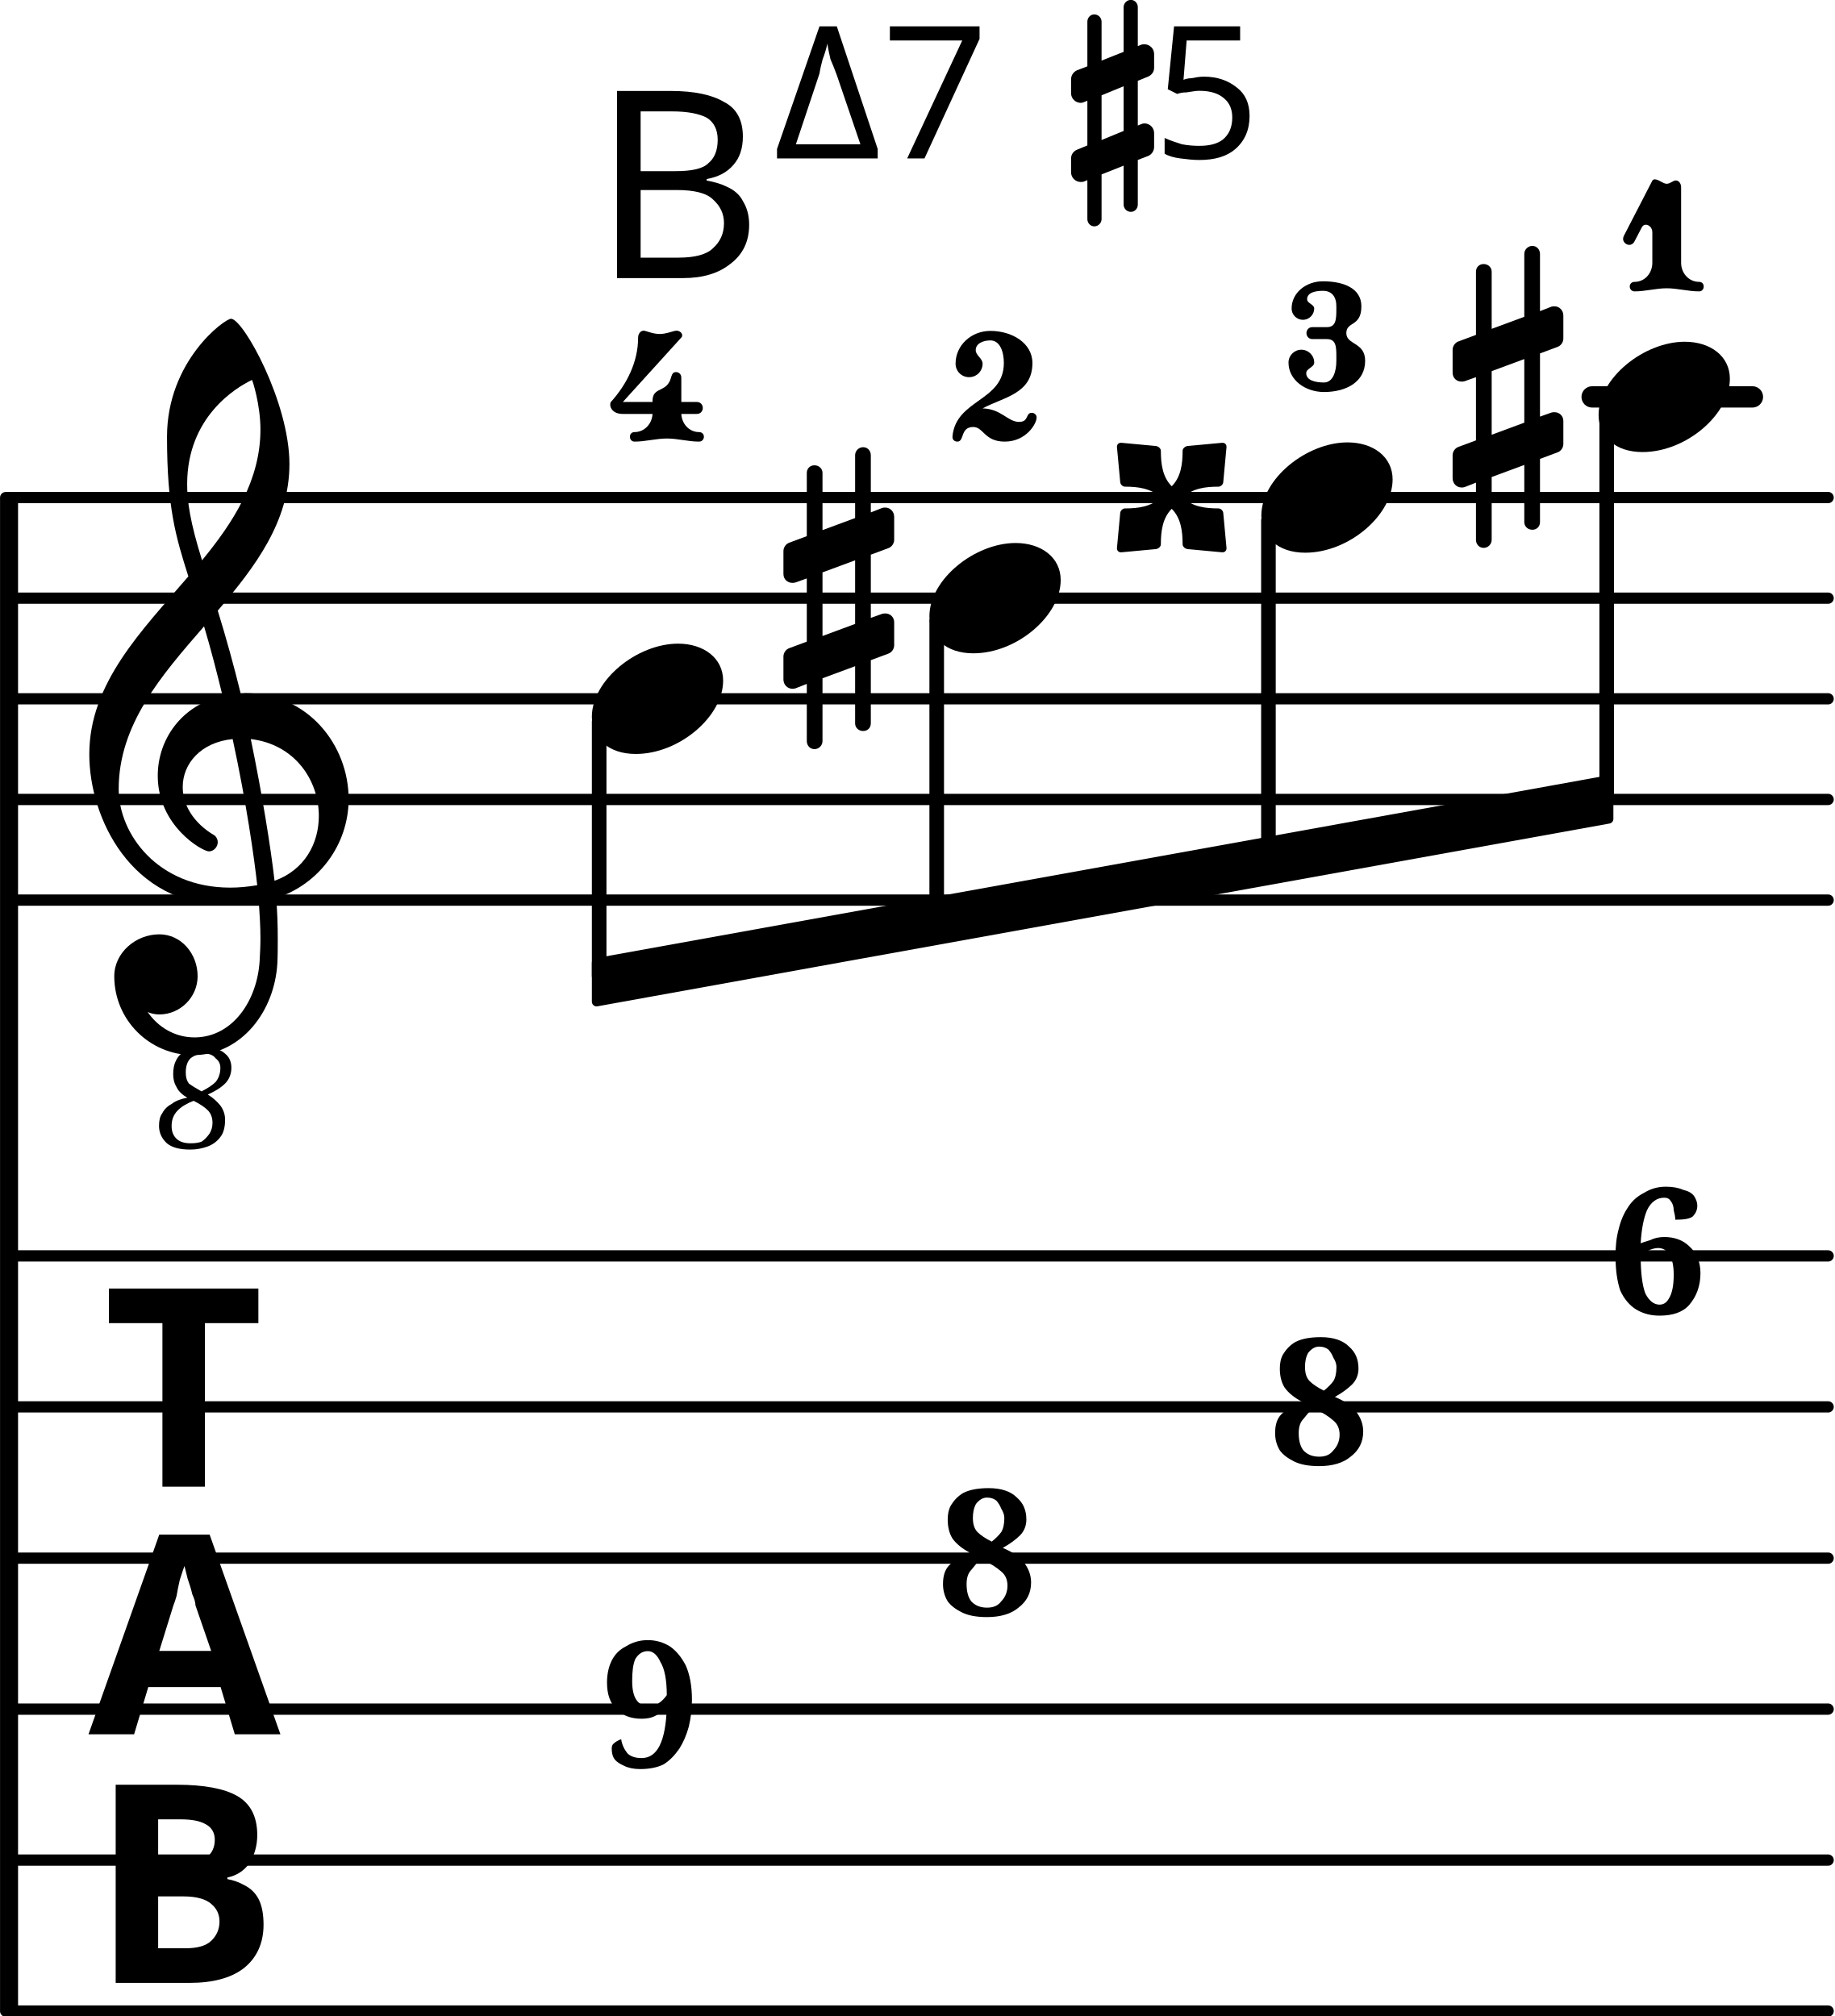
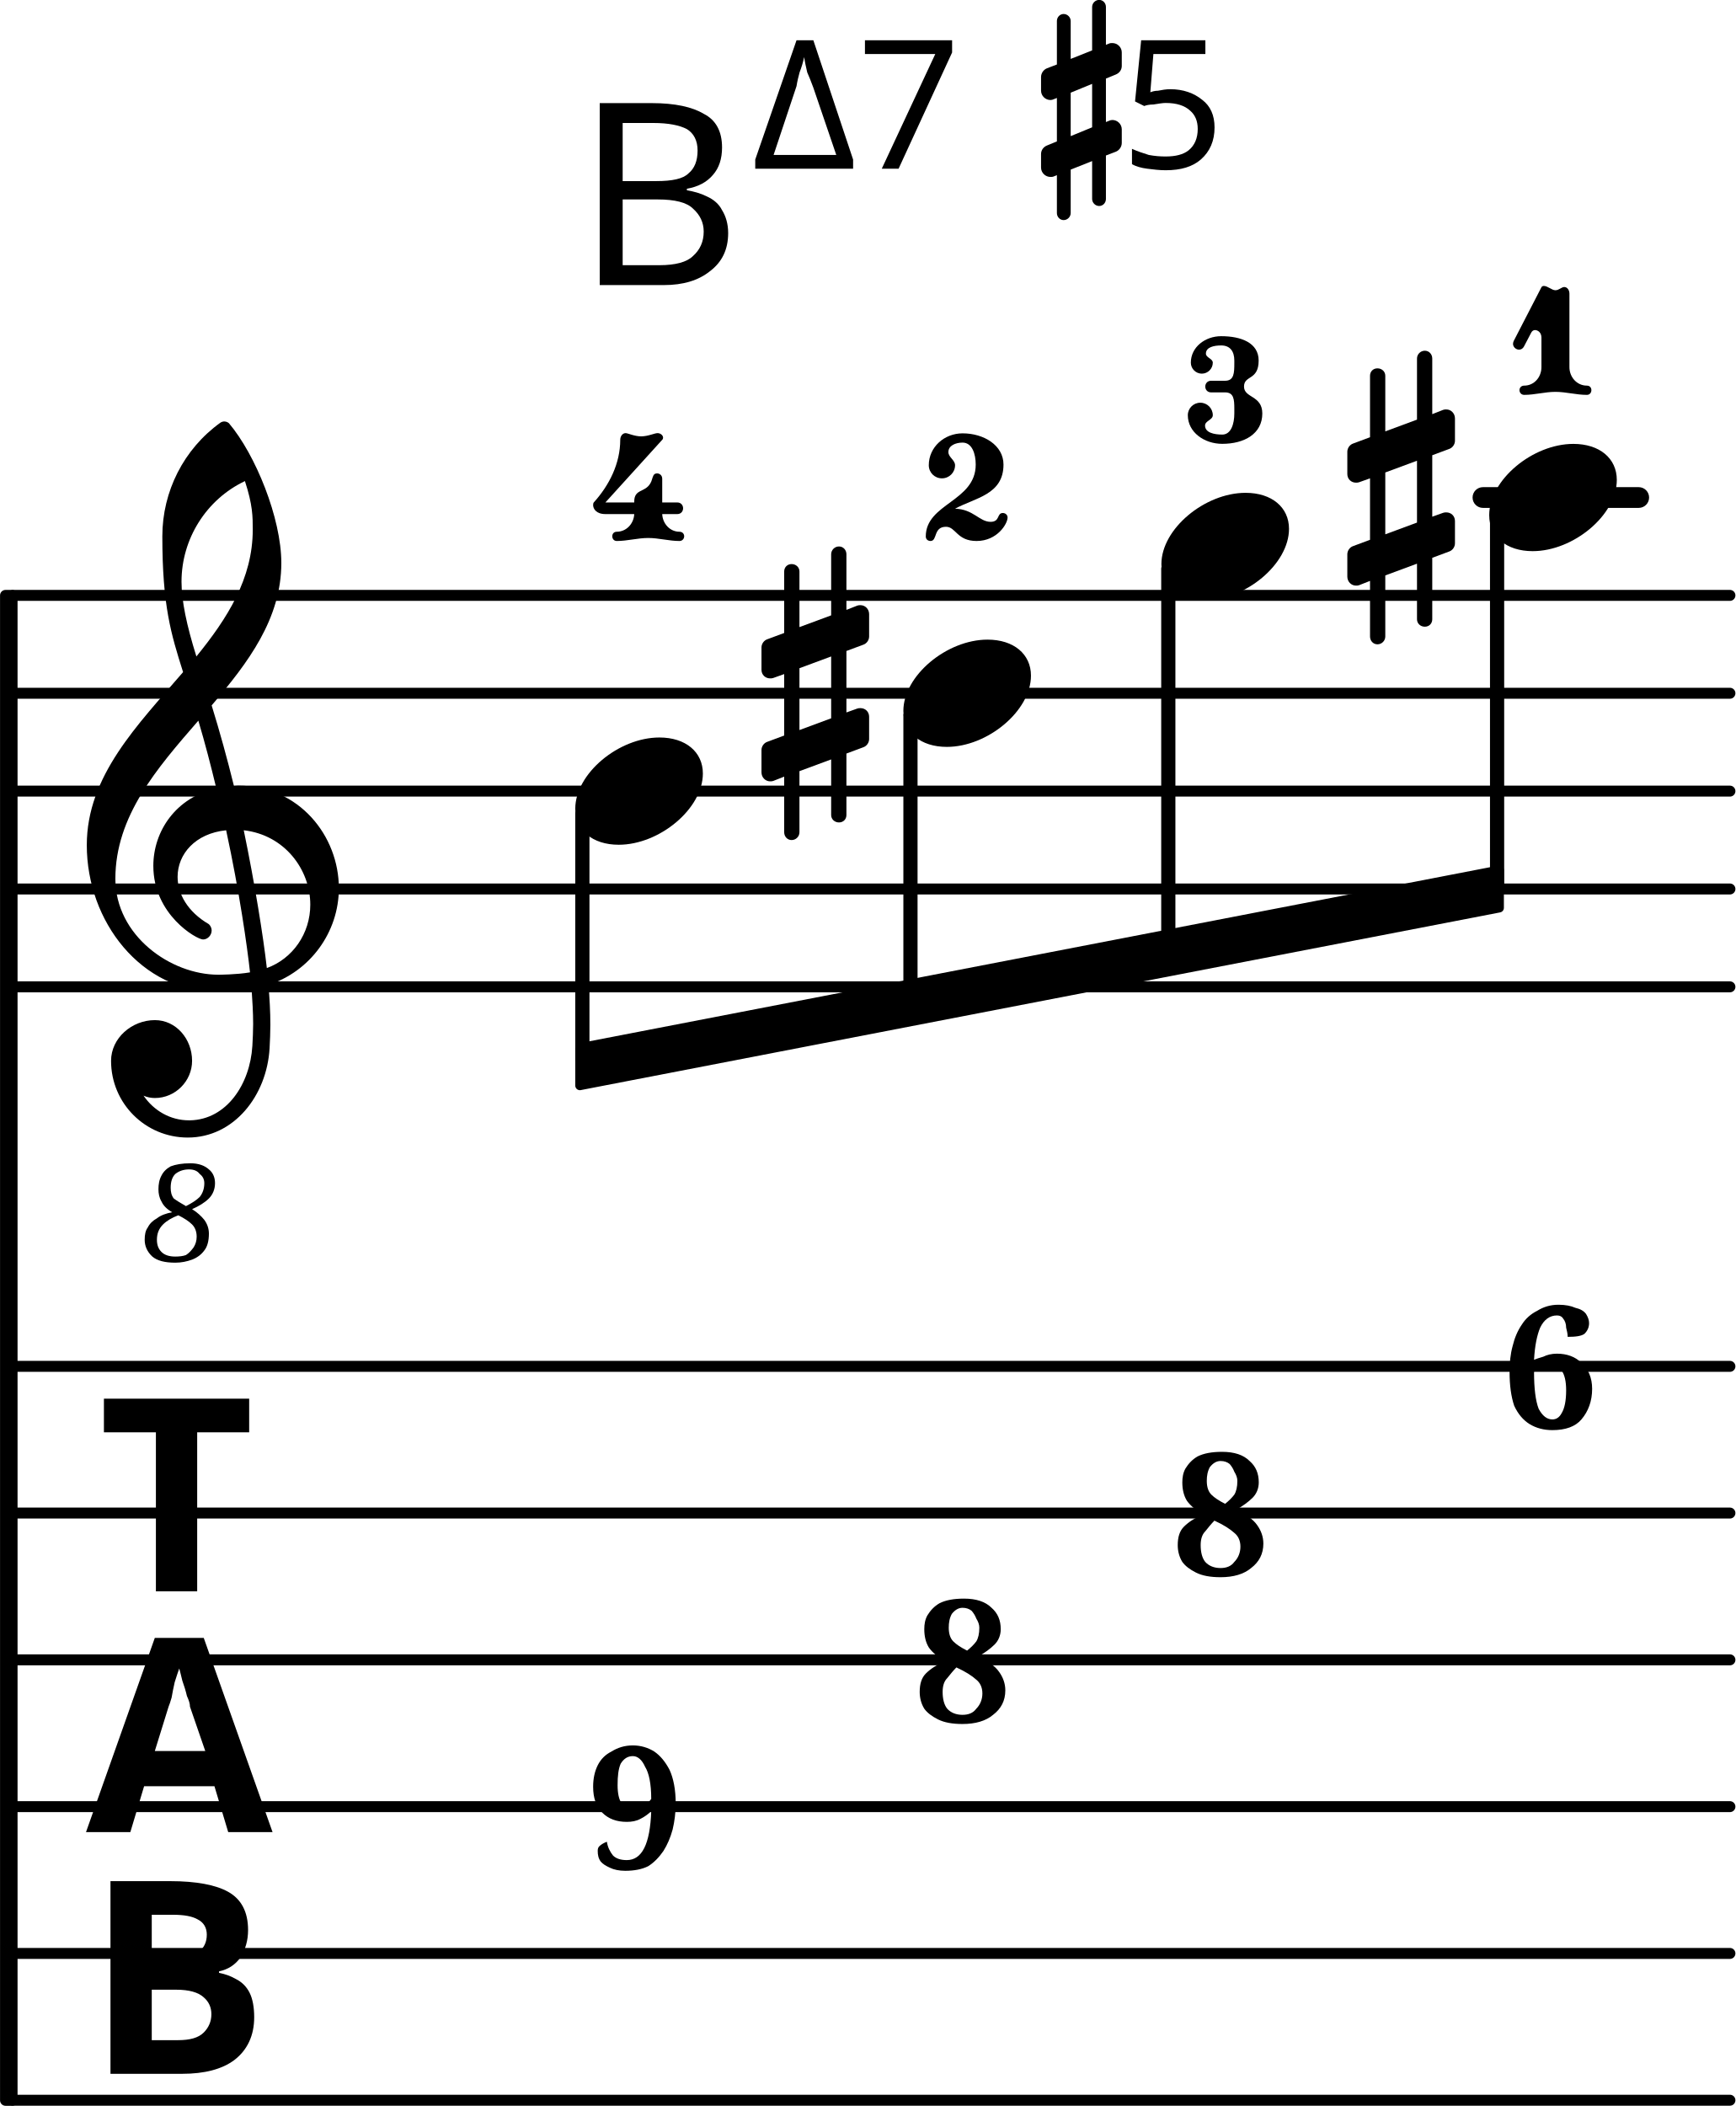
- <svg xmlns="http://www.w3.org/2000/svg" preserveAspectRatio="xMidYMid meet" viewBox="-0.079 -4.181 18.22 20.03">
-   <g transform="translate(0, -0.2376)">
-     <rect x="15.63" y="-0.106" width="1.804" height="0.212" ry="0.106" fill="currentColor" />
+ <svg xmlns="http://www.w3.org/2000/svg" preserveAspectRatio="xMidYMid meet" viewBox="-0.079 -5.171 17.74 21.52">
+   <g transform="translate(0, -0.0871)">
+     <rect x="14.97" y="-0.106" width="1.804" height="0.212" ry="0.106" fill="currentColor" />
  </g>
-   <g transform="translate(0, 4.762)">
-     <line stroke-linejoin="round" stroke-linecap="round" stroke-width="0.112" stroke="currentColor" x1="0.056" y1="0" x2="18.08" y2="0" />
+   <g transform="translate(0, 16.29)">
+     <line stroke-linejoin="round" stroke-linecap="round" stroke-width="0.112" stroke="currentColor" x1="0.056" y1="0" x2="17.6" y2="0" />
  </g>
-   <g transform="translate(0, 3.762)">
-     <line stroke-linejoin="round" stroke-linecap="round" stroke-width="0.112" stroke="currentColor" x1="0.056" y1="0" x2="18.08" y2="0" />
+   <g transform="translate(0, 14.79)">
+     <line stroke-linejoin="round" stroke-linecap="round" stroke-width="0.112" stroke="currentColor" x1="0.056" y1="0" x2="17.6" y2="0" />
  </g>
-   <g transform="translate(0, 2.762)">
-     <line stroke-linejoin="round" stroke-linecap="round" stroke-width="0.112" stroke="currentColor" x1="0.056" y1="0" x2="18.08" y2="0" />
+   <g transform="translate(0, 13.29)">
+     <line stroke-linejoin="round" stroke-linecap="round" stroke-width="0.112" stroke="currentColor" x1="0.056" y1="0" x2="17.6" y2="0" />
  </g>
-   <g transform="translate(0, 1.762)">
-     <line stroke-linejoin="round" stroke-linecap="round" stroke-width="0.112" stroke="currentColor" x1="0.056" y1="0" x2="18.08" y2="0" />
+   <g transform="translate(0, 11.79)">
+     <line stroke-linejoin="round" stroke-linecap="round" stroke-width="0.112" stroke="currentColor" x1="0.056" y1="0" x2="17.6" y2="0" />
  </g>
-   <g transform="translate(0, 0.7624)">
-     <line stroke-linejoin="round" stroke-linecap="round" stroke-width="0.112" stroke="currentColor" x1="0.056" y1="0" x2="18.08" y2="0" />
+   <g transform="translate(0, 10.29)">
+     <line stroke-linejoin="round" stroke-linecap="round" stroke-width="0.112" stroke="currentColor" x1="0.056" y1="0" x2="17.6" y2="0" />
  </g>
-   <g transform="translate(0, 15.8)">
-     <line stroke-linejoin="round" stroke-linecap="round" stroke-width="0.112" stroke="currentColor" x1="0.056" y1="0" x2="18.08" y2="0" />
+   <g transform="translate(0, 8.791)">
+     <line stroke-linejoin="round" stroke-linecap="round" stroke-width="0.112" stroke="currentColor" x1="0.056" y1="0" x2="17.6" y2="0" />
  </g>
-   <g transform="translate(0, 14.3)">
-     <line stroke-linejoin="round" stroke-linecap="round" stroke-width="0.112" stroke="currentColor" x1="0.056" y1="0" x2="18.08" y2="0" />
+   <g transform="translate(0, 4.913)">
+     <line stroke-linejoin="round" stroke-linecap="round" stroke-width="0.112" stroke="currentColor" x1="0.056" y1="0" x2="17.6" y2="0" />
  </g>
-   <g transform="translate(0, 12.8)">
-     <line stroke-linejoin="round" stroke-linecap="round" stroke-width="0.112" stroke="currentColor" x1="0.056" y1="0" x2="18.08" y2="0" />
+   <g transform="translate(0, 3.913)">
+     <line stroke-linejoin="round" stroke-linecap="round" stroke-width="0.112" stroke="currentColor" x1="0.056" y1="0" x2="17.6" y2="0" />
  </g>
-   <g transform="translate(0, 11.3)">
-     <line stroke-linejoin="round" stroke-linecap="round" stroke-width="0.112" stroke="currentColor" x1="0.056" y1="0" x2="18.08" y2="0" />
+   <g transform="translate(0, 2.913)">
+     <line stroke-linejoin="round" stroke-linecap="round" stroke-width="0.112" stroke="currentColor" x1="0.056" y1="0" x2="17.6" y2="0" />
  </g>
-   <g transform="translate(0, 9.797)">
-     <line stroke-linejoin="round" stroke-linecap="round" stroke-width="0.112" stroke="currentColor" x1="0.056" y1="0" x2="18.08" y2="0" />
+   <g transform="translate(0, 1.913)">
+     <line stroke-linejoin="round" stroke-linecap="round" stroke-width="0.112" stroke="currentColor" x1="0.056" y1="0" x2="17.6" y2="0" />
  </g>
-   <g transform="translate(0, 8.297)">
-     <line stroke-linejoin="round" stroke-linecap="round" stroke-width="0.112" stroke="currentColor" x1="0.056" y1="0" x2="18.08" y2="0" />
+   <g transform="translate(0, 0.9129)">
+     <line stroke-linejoin="round" stroke-linecap="round" stroke-width="0.112" stroke="currentColor" x1="0.056" y1="0" x2="17.6" y2="0" />
  </g>
-   <g transform="translate(5.8, 5.578)">
-     <polygon stroke-linejoin="round" stroke-linecap="round" stroke-width="0.094" fill="currentColor" stroke="currentColor" points="10.1 -2.009 10.1 -1.623 0.047 0.193 0.047 -0.193" />
+   <g transform="translate(15.22, 2.913)">
+     <rect x="-0.072" y="-2.821" width="0.145" height="3.834" ry="0.047" fill="currentColor" />
  </g>
-   <g transform="translate(5.8, -1.418)">
-     <text font-family="sans" font-size="2.616" text-anchor="start" fill="currentColor">
+   <g transform="translate(15.27, 9.427)">
+     <text font-family="serif" font-weight="bold" font-size="1.746" text-anchor="start" fill="currentColor">
+       <tspan>6</tspan>
+     </text>
+   </g>
+   <g transform="translate(15.39, -1.136)">
+     <path transform="scale(0.0022, -0.0022)" d="M194 486c16 0 29 15 41 15c13 0 24 -13 24 -31v-341c0 -47 35 -86 81 -86c14 0 21 -10 21 -21s-7 -22 -21 -22c-49 0 -97 14 -146 14s-96 -14 -145 -14c-14 0 -22 11 -22 22s8 21 22 21c46 0 80 39 80 86v137c0 23 -16 35 -30 35c-7 0 -13 -4 -17 -11l-34 -65 c-5 -10 -14 -15 -23 -15c-14 0 -28 12 -28 27c0 4 1 8 3 13l129 250c2 4 7 6 11 6c18 0 37 -20 54 -20z" fill="currentColor" />
+   </g>
+   <g transform="translate(15.14, -0.0871)">
+     <path transform="scale(0.004, -0.004)" d="M215 137c67 0 111 -37 111 -92c0 -90 -111 -182 -215 -182c-67 0 -111 37 -111 92c0 90 111 182 215 182z" fill="currentColor" />
+   </g>
+   <g transform="translate(11.86, 2.913)">
+     <rect x="-0.072" y="-2.321" width="0.145" height="3.976" ry="0.047" fill="currentColor" />
+   </g>
+   <g transform="translate(11.91, 10.93)">
+     <text font-family="serif" font-weight="bold" font-size="1.746" text-anchor="start" fill="currentColor">
+       <tspan>8</tspan>
+     </text>
+   </g>
+   <g transform="translate(12.06, -0.6357)">
+     <path transform="scale(0.0022, -0.0022)" d="M261 266c0 -54 85 -40 85 -125c0 -94 -83 -141 -186 -141c-84 0 -160 54 -160 133c0 32 26 58 58 58s58 -26 58 -58c0 -22 -36 -26 -36 -48c0 -33 42 -42 80 -42c41 0 56 50 56 98v21c0 44 -2 77 -43 77h-65c-18 0 -27 14 -27 27s9 27 27 27h65c42 0 43 36 43 83v11 c0 43 -20 70 -61 70c-34 0 -71 -8 -71 -38c0 -19 32 -23 32 -42c0 -28 -23 -51 -51 -51s-51 23 -51 51c0 72 66 123 141 123c93 0 174 -31 174 -113c0 -94 -68 -67 -68 -121z" fill="currentColor" />
+   </g>
+   <g transform="translate(11.79, 0.4129)">
+     <path transform="scale(0.004, -0.004)" d="M215 137c67 0 111 -37 111 -92c0 -90 -111 -182 -215 -182c-67 0 -111 37 -111 92c0 90 111 182 215 182z" fill="currentColor" />
+   </g>
+   <g transform="translate(5.8, 5.729)">
+     <polygon stroke-linejoin="round" stroke-linecap="round" stroke-width="0.094" fill="currentColor" stroke="currentColor" points="9.443 -2.009 9.443 -1.623 0.047 0.193 0.047 -0.193" />
+   </g>
+   <g transform="translate(13.69, -0.0871)">
+     <path transform="scale(0.004, -0.004)" d="M0 117c0 9 6 18 15 21l43 16v157c0 11 8 19 19 19s20 -8 20 -19v-142l81 30v156c0 11 9 20 20 20s19 -9 19 -20v-142l28 11c3 1 5 1 8 1c12 0 22 -10 22 -23v-57c0 -9 -6 -18 -15 -21l-43 -16v-157l28 10c3 1 5 1 8 1c12 0 22 -9 22 -22v-57c0 -9 -6 -18 -15 -21l-43 -16 v-157c0 -11 -8 -19 -19 -19s-20 8 -20 19v142l-81 -30v-156c0 -11 -9 -20 -20 -20s-19 9 -19 20v142l-28 -11c-3 -1 -5 -1 -8 -1c-12 0 -22 10 -22 23v57c0 9 6 18 15 21l43 16v157l-28 -10c-3 -1 -5 -1 -8 -1c-12 0 -22 9 -22 22v57zM178 94l-81 -30v-158l81 30v158z" fill="currentColor" />
+   </g>
+   <g transform="translate(5.872, 2.913)">
+     <rect x="-0.072" y="0.179" width="0.145" height="2.623" ry="0.047" fill="currentColor" />
+   </g>
+   <g transform="translate(0.9205, 11.09)">
+     <text font-family="sans-serif" font-weight="bold" font-size="2.772" text-anchor="start" fill="currentColor">
+       <tspan>T</tspan>
+     </text>
+   </g>
+   <g transform="translate(0.8, 13.55)">
+     <text font-family="sans-serif" font-weight="bold" font-size="2.772" text-anchor="start" fill="currentColor">
+       <tspan>A</tspan>
+     </text>
+   </g>
+   <g transform="translate(0.8, 16.02)">
+     <text font-family="sans-serif" font-weight="bold" font-size="2.772" text-anchor="start" fill="currentColor">
      <tspan>B</tspan>
    </text>
  </g>
-   <g transform="translate(7.608, -2.607)">
-     <text font-family="sans" font-size="1.85" text-anchor="start" fill="currentColor">
-       <tspan>Δ7</tspan>
+   <g transform="translate(5.92, 13.93)">
+     <text font-family="serif" font-weight="bold" font-size="1.746" text-anchor="start" fill="currentColor">
+       <tspan>9</tspan>
    </text>
  </g>
-   <g transform="translate(10.56, -3.057)">
-     <path transform="scale(0.003, -0.003)" d="M0 112c0 13 8 25 20 30l34 13v148c0 13 10 24 23 24s24 -11 24 -24v-129l73 29v148c0 13 11 24 24 24s23 -11 23 -24v-129l10 4c4 2 8 2 12 2c17 0 32 -14 32 -32v-46c0 -13 -8 -24 -20 -29l-34 -14v-148l10 4c4 2 8 3 12 3c17 0 32 -14 32 -32v-46c0 -13 -8 -25 -20 -30 l-34 -13v-148c0 -13 -10 -24 -23 -24s-24 11 -24 24v129l-73 -29v-148c0 -13 -11 -24 -24 -24s-23 11 -23 24v129l-10 -4c-4 -2 -8 -2 -12 -2c-17 0 -32 14 -32 32v46c0 13 8 24 20 29l34 14v148l-10 -4c-4 -2 -8 -3 -12 -3c-17 0 -32 14 -32 32v46zM174 89l-73 -30v-148 l73 30v148z" fill="currentColor" />
-   </g>
-   <g transform="translate(11.38, -2.607)">
-     <text font-family="sans" font-size="1.85" text-anchor="start" fill="currentColor">
-       <tspan>5</tspan>
-     </text>
-   </g>
-   <g transform="translate(5.8, 2.762)">
-     <path transform="scale(0.004, -0.004)" d="M0 -45c0 92 113 182 214 182c64 0 112 -36 112 -92c0 -88 -108 -182 -217 -182c-68 0 -109 39 -109 92z" fill="currentColor" />
-   </g>
-   <g transform="translate(5.989, 0.2066)">
-     <path transform="scale(0.0022, -0.0022)" d="M148 501c10 0 41 -15 72 -15c32 0 63 15 76 15c15 0 26 -11 26 -21c0 -4 -1 -7 -4 -10l-264 -291h134v4c0 60 50 41 75 85c7 11 8 24 14 36c3 7 10 10 17 10c11 0 24 -8 24 -25v-110h70c18 0 27 -14 27 -27s-9 -27 -27 -27h-70c2 -45 36 -82 80 -82c14 0 22 -10 22 -21 s-8 -22 -22 -22c-49 0 -96 14 -145 14s-97 -14 -146 -14c-14 0 -21 11 -21 22s7 21 21 21c44 0 79 37 81 82h-134c-43 0 -57 25 -57 42c0 5 1 10 3 12c73 81 123 182 123 291c0 17 11 31 25 31z" fill="currentColor" />
-   </g>
-   <g transform="translate(0.8, 3.762)">
-     <path transform="scale(0.004, -0.004)" d="M265 -635h-5c-108 0 -196 87 -196 196c0 58 53 104 112 104c54 0 95 -48 95 -104c0 -52 -43 -95 -95 -95c-10 0 -20 2 -29 6c26 -38 68 -63 116 -63h3zM403 150c28 -135 50 -272 59 -352c75 27 110 93 110 161c0 88 -59 178 -169 191zM75 26c0 -112 97 -245 277 -245 c21 0 43 2 67 6c-7 65 -27 206 -61 363c-79 -8 -124 -61 -124 -119c0 -43 25 -89 80 -121c5 -5 7 -11 7 -16c0 -12 -10 -23 -22 -23c-16 0 -127 63 -127 188c0 89 58 175 161 198c-14 58 -29 116 -46 173c-106 -122 -212 -244 -212 -404zM354 1194c30 0 145 -207 145 -361 c0 -143 -85 -255 -178 -364c21 -68 40 -137 57 -206c4 0 8 1 12 1c156 0 256 -130 256 -263c0 -113 -74 -212 -180 -246c3 -34 4 -68 4 -102c0 -20 0 -40 -1 -60c-7 -120 -89 -225 -204 -228l1 44c93 2 153 92 159 190c1 19 2 37 2 56c0 30 -2 60 -4 90 c-28 -5 -54 -8 -79 -8c-240 0 -342 219 -342 375c0 177 130 307 246 442c-31 98 -53 170 -53 347c0 188 143 293 159 293zM427 919c0 62 -20 123 -21 123c-40 -19 -161 -92 -161 -259c0 -42 7 -93 37 -189c78 95 145 199 145 325z" fill="currentColor" />
-   </g>
-   <g transform="translate(1.485, 7.225)">
+   <g transform="translate(1.384, 7.716)">
    <text font-family="serif" font-style="italic" font-size="1.386" text-anchor="start" fill="currentColor">
      <tspan>8</tspan>
    </text>
  </g>
-   <g transform="translate(5.888, 13.38)">
-     <text font-family="serif" font-weight="bold" font-size="1.746" text-anchor="start" fill="currentColor">
-       <tspan>9</tspan>
-     </text>
+   <g transform="translate(0.8, 3.913)">
+     <path transform="scale(0.004, -0.004)" d="M646 2c0 -113 -74 -213 -180 -247c3 -34 5 -68 5 -102c0 -20 -1 -40 -2 -60c-7 -121 -91 -228 -209 -228c-108 0 -196 87 -196 196c0 58 53 104 112 104c54 0 95 -48 95 -104c0 -52 -43 -95 -95 -95c-10 0 -20 2 -29 6c26 -38 68 -63 116 -63h3c93 2 153 92 159 190 c1 19 2 37 2 56c0 30 -2 60 -4 90c-5 -1 -43 -8 -88 -8c-194 0 -333 180 -333 375c0 177 130 307 246 442c-31 98 -53 170 -53 347c0 115 55 223 148 290c7 5 16 4 22 -1c68 -80 134 -243 134 -357c0 -143 -85 -255 -178 -364c21 -68 40 -137 57 -206c1 0 5 1 11 1 c156 0 257 -129 257 -262zM462 -202c66 24 111 88 111 162c0 89 -65 178 -170 190c28 -135 50 -272 59 -352zM75 26c0 -145 141 -245 263 -245c1 0 46 0 81 6c-7 65 -27 206 -61 363c-79 -8 -124 -61 -124 -119c0 -43 25 -89 80 -121c5 -5 7 -11 7 -16 c0 -12 -10 -23 -22 -23c-16 0 -127 63 -127 188c0 89 58 175 161 198c-14 58 -29 116 -46 173c-106 -122 -212 -244 -212 -404zM406 1042c-99 -47 -162 -148 -162 -257c0 -49 13 -111 38 -191c79 97 144 199 144 324c0 33 0 63 -20 124z" fill="currentColor" />
  </g>
-   <g transform="translate(0.9406, 10.59)">
-     <text font-family="sans" font-weight="bold" font-size="2.772" text-anchor="start" fill="currentColor">
-       <tspan>T</tspan>
-     </text>
+   <g transform="translate(5.989, 0.3571)">
+     <path transform="scale(0.0022, -0.0022)" d="M148 501c10 0 41 -15 72 -15c32 0 63 15 76 15c15 0 26 -11 26 -21c0 -4 -1 -7 -4 -10l-264 -291h134v4c0 60 50 41 75 85c7 11 8 24 14 36c3 7 10 10 17 10c11 0 24 -8 24 -25v-110h70c18 0 27 -14 27 -27s-9 -27 -27 -27h-70c2 -45 36 -82 80 -82c14 0 22 -10 22 -21 s-8 -22 -22 -22c-49 0 -96 14 -145 14s-97 -14 -146 -14c-14 0 -21 11 -21 22s7 21 21 21c44 0 79 37 81 82h-134c-43 0 -57 25 -57 42c0 5 1 10 3 12c73 81 123 182 123 291c0 17 11 31 25 31z" fill="currentColor" />
  </g>
-   <g transform="translate(0.8, 13.05)">
-     <text font-family="sans" font-weight="bold" font-size="2.772" text-anchor="start" fill="currentColor">
-       <tspan>A</tspan>
-     </text>
+   <g transform="translate(5.8, 2.913)">
+     <path transform="scale(0.004, -0.004)" d="M215 137c67 0 111 -37 111 -92c0 -90 -111 -182 -215 -182c-67 0 -111 37 -111 92c0 90 111 182 215 182z" fill="currentColor" />
  </g>
-   <g transform="translate(0.8201, 15.52)">
-     <text font-family="sans" font-weight="bold" font-size="2.772" text-anchor="start" fill="currentColor">
+   <g transform="translate(5.8, -2.258)">
+     <text font-family="sans-serif" font-size="2.616" text-anchor="start" fill="currentColor">
      <tspan>B</tspan>
    </text>
  </g>
-   <g transform="translate(5.872, 2.762)">
-     <rect x="-0.072" y="0.179" width="0.145" height="2.623" ry="0.047" fill="currentColor" />
+   <g transform="translate(7.608, -3.447)">
+     <text font-family="sans-serif" font-size="1.85" text-anchor="start" fill="currentColor">
+       <tspan>Δ7</tspan>
+     </text>
  </g>
-   <g transform="translate(9.153, 1.762)">
-     <path transform="scale(0.004, -0.004)" d="M0 -45c0 92 113 182 214 182c64 0 112 -36 112 -92c0 -88 -108 -182 -217 -182c-68 0 -109 39 -109 92z" fill="currentColor" />
+   <g transform="translate(10.56, -4.047)">
+     <path transform="scale(0.003, -0.003)" d="M0 112c0 13 8 25 20 30l34 13v148c0 13 10 24 23 24s24 -11 24 -24v-129l73 29v148c0 13 11 24 24 24s23 -11 23 -24v-129l10 4c4 2 8 2 12 2c17 0 32 -14 32 -32v-46c0 -13 -8 -24 -20 -29l-34 -14v-148l10 4c4 2 8 3 12 3c17 0 32 -14 32 -32v-46c0 -13 -8 -25 -20 -30 l-34 -13v-148c0 -13 -10 -24 -23 -24s-24 11 -24 24v129l-73 -29v-148c0 -13 -11 -24 -24 -24s-23 11 -23 24v129l-10 -4c-4 -2 -8 -2 -12 -2c-17 0 -32 14 -32 32v46c0 13 8 24 20 29l34 14v148l-10 -4c-4 -2 -8 -3 -12 -3c-17 0 -32 14 -32 32v46zM174 89l-73 -30v-148 l73 30v148z" fill="currentColor" />
  </g>
-   <g transform="translate(9.382, 0.2066)">
-     <path transform="scale(0.0022, -0.0022)" d="M94 66c-60 0 -39 -66 -72 -66c-11 0 -22 7 -22 21v2c15 169 232 158 232 332c0 50 -17 102 -61 102c-33 0 -66 -14 -66 -44c0 -24 31 -37 31 -61c0 -34 -27 -61 -61 -61s-61 27 -61 61c0 84 72 148 157 148c98 0 190 -55 190 -145c0 -140 -131 -154 -225 -205 c85 -2 113 -61 165 -61c45 0 28 41 57 41c11 0 22 -8 22 -21c0 -29 -48 -109 -144 -109c-92 0 -96 66 -142 66z" fill="currentColor" />
+   <g transform="translate(11.38, -3.447)">
+     <text font-family="sans-serif" font-size="1.85" text-anchor="start" fill="currentColor">
+       <tspan>5</tspan>
+     </text>
  </g>
-   <g transform="translate(9.241, 11.87)">
+   <g transform="translate(-0.0786, 8.602)">
+     <rect x="0" y="-7.745" width="0.179" height="15.49" ry="0.056" fill="currentColor" />
+   </g>
+   <g transform="translate(7.703, 1.913)">
+     <path transform="scale(0.004, -0.004)" d="M0 117c0 9 6 18 15 21l43 16v157c0 11 8 19 19 19s20 -8 20 -19v-142l81 30v156c0 11 9 20 20 20s19 -9 19 -20v-142l28 11c3 1 5 1 8 1c12 0 22 -10 22 -23v-57c0 -9 -6 -18 -15 -21l-43 -16v-157l28 10c3 1 5 1 8 1c12 0 22 -9 22 -22v-57c0 -9 -6 -18 -15 -21l-43 -16 v-157c0 -11 -8 -19 -19 -19s-20 8 -20 19v142l-81 -30v-156c0 -11 -9 -20 -20 -20s-19 9 -19 20v142l-28 -11c-3 -1 -5 -1 -8 -1c-12 0 -22 10 -22 23v57c0 9 6 18 15 21l43 16v157l-28 -10c-3 -1 -5 -1 -8 -1c-12 0 -22 9 -22 22v57zM178 94l-81 -30v-158l81 30v158z" fill="currentColor" />
+   </g>
+   <g transform="translate(9.225, 2.913)">
+     <rect x="-0.072" y="-0.821" width="0.145" height="2.981" ry="0.047" fill="currentColor" />
+   </g>
+   <g transform="translate(9.273, 12.43)">
    <text font-family="serif" font-weight="bold" font-size="1.746" text-anchor="start" fill="currentColor">
      <tspan>8</tspan>
    </text>
  </g>
-   <g transform="translate(9.225, 2.762)">
-     <rect x="-0.072" y="-0.821" width="0.145" height="3.023" ry="0.047" fill="currentColor" />
+   <g transform="translate(9.382, 0.3571)">
+     <path transform="scale(0.0022, -0.0022)" d="M94 66c-60 0 -39 -66 -72 -66c-11 0 -22 7 -22 21c0 154 232 162 232 334c0 50 -17 102 -61 102c-33 0 -66 -14 -66 -44c0 -24 31 -37 31 -61c0 -34 -27 -61 -61 -61s-61 27 -61 61c0 84 72 148 157 148c98 0 190 -55 190 -145c0 -140 -131 -154 -225 -205 c85 -2 113 -61 165 -61c45 0 28 41 57 41c11 0 22 -8 22 -21c0 -29 -48 -109 -144 -109c-92 0 -96 66 -142 66z" fill="currentColor" />
  </g>
-   <g transform="translate(7.703, 1.762)">
-     <path transform="scale(0.004, -0.004)" d="M0 117c0 9 6 18 15 21l43 16v157c0 11 8 19 19 19s20 -8 20 -19v-142l81 30v156c0 11 9 20 20 20s19 -9 19 -20v-142l28 11c3 1 5 1 8 1c12 0 22 -10 22 -23v-57c0 -9 -6 -18 -15 -21l-43 -16v-157l28 10c3 1 5 1 8 1c12 0 22 -9 22 -22v-57c0 -9 -6 -18 -15 -21l-43 -16 v-157c0 -11 -8 -19 -19 -19s-20 8 -20 19v142l-81 -30v-156c0 -11 -9 -20 -20 -20s-19 9 -19 20v142l-28 -11c-3 -1 -5 -1 -8 -1c-12 0 -22 10 -22 23v57c0 9 6 18 15 21l43 16v157l-28 -10c-3 -1 -5 -1 -8 -1c-12 0 -22 9 -22 22v57zM178 94l-81 -30v-158l81 30v158z" fill="currentColor" />
-   </g>
-   <g transform="translate(12.45, 0.7624)">
-     <path transform="scale(0.004, -0.004)" d="M0 -45c0 92 113 182 214 182c64 0 112 -36 112 -92c0 -88 -108 -182 -217 -182c-68 0 -109 39 -109 92z" fill="currentColor" />
-   </g>
-   <g transform="translate(12.72, -0.2862)">
-     <path transform="scale(0.0022, -0.0022)" d="M261 266c0 -54 85 -40 85 -125c0 -94 -83 -141 -186 -141c-84 0 -160 54 -160 133c0 32 26 58 58 58s58 -26 58 -58c0 -22 -36 -26 -36 -48c0 -33 42 -42 80 -42c41 0 56 50 56 98v21c0 44 -2 77 -43 77h-65c-18 0 -27 14 -27 27s9 27 27 27h65c42 0 43 36 43 83v11 c0 43 -20 70 -61 70c-34 0 -71 -8 -71 -38c0 -19 32 -23 32 -42c0 -28 -23 -51 -51 -51s-51 23 -51 51c0 72 66 123 141 123c93 0 174 -31 174 -113c0 -94 -68 -67 -68 -121z" fill="currentColor" />
-   </g>
-   <g transform="translate(12.54, 10.37)">
-     <text font-family="serif" font-weight="bold" font-size="1.746" text-anchor="start" fill="currentColor">
-       <tspan>8</tspan>
-     </text>
-   </g>
-   <g transform="translate(12.52, 2.762)">
-     <rect x="-0.072" y="-1.821" width="0.145" height="3.434" ry="0.047" fill="currentColor" />
-   </g>
-   <g transform="translate(11.06, 0.7624)">
-     <path transform="scale(0.004, -0.004)" d="M153 0c23 -23 56 -27 88 -27c6 0 12 -6 12 -12l8 -86v-1c0 -6 -4 -10 -10 -10h-1l-86 8c-6 1 -12 6 -12 12c0 32 -4 65 -27 88c-23 -23 -27 -56 -27 -88c0 -6 -6 -11 -12 -12l-86 -8h-1c-6 0 -10 4 -10 10v1l8 86c0 6 6 12 12 12c32 0 65 4 88 27c-23 23 -56 27 -88 27 c-6 0 -12 6 -12 12l-8 86v1c0 6 4 10 10 10h1l86 -8c6 -1 12 -6 12 -12c0 -32 4 -65 27 -88c23 23 27 56 27 88c0 6 6 11 12 12l86 8h1c6 0 10 -4 10 -10v-1l-8 -86c0 -6 -6 -12 -12 -12c-32 0 -65 -4 -88 -27z" fill="currentColor" />
-   </g>
-   <g transform="translate(15.8, -0.2376)">
-     <path transform="scale(0.004, -0.004)" d="M0 -45c0 92 113 182 214 182c64 0 112 -36 112 -92c0 -88 -108 -182 -217 -182c-68 0 -109 39 -109 92z" fill="currentColor" />
-   </g>
-   <g transform="translate(16.05, -1.286)">
-     <path transform="scale(0.0022, -0.0022)" d="M194 486c16 0 29 15 41 15c13 0 24 -13 24 -31v-341c0 -47 35 -86 81 -86c14 0 21 -10 21 -21s-7 -22 -21 -22c-49 0 -97 14 -146 14s-96 -14 -145 -14c-14 0 -22 11 -22 22s8 21 22 21c46 0 80 39 80 86v137c0 23 -16 35 -30 35c-7 0 -13 -4 -17 -11l-34 -65 c-5 -10 -14 -15 -23 -15c-14 0 -28 12 -28 27c0 4 1 8 3 13l129 250c2 4 7 6 11 6c18 0 37 -20 54 -20z" fill="currentColor" />
-   </g>
-   <g transform="translate(15.89, 8.875)">
-     <text font-family="serif" font-weight="bold" font-size="1.746" text-anchor="start" fill="currentColor">
-       <tspan>6</tspan>
-     </text>
-   </g>
-   <g transform="translate(15.88, 2.762)">
-     <rect x="-0.072" y="-2.821" width="0.145" height="3.834" ry="0.047" fill="currentColor" />
-   </g>
-   <g transform="translate(14.35, -0.2376)">
-     <path transform="scale(0.004, -0.004)" d="M0 117c0 9 6 18 15 21l43 16v157c0 11 8 19 19 19s20 -8 20 -19v-142l81 30v156c0 11 9 20 20 20s19 -9 19 -20v-142l28 11c3 1 5 1 8 1c12 0 22 -10 22 -23v-57c0 -9 -6 -18 -15 -21l-43 -16v-157l28 10c3 1 5 1 8 1c12 0 22 -9 22 -22v-57c0 -9 -6 -18 -15 -21l-43 -16 v-157c0 -11 -8 -19 -19 -19s-20 8 -20 19v142l-81 -30v-156c0 -11 -9 -20 -20 -20s-19 9 -19 20v142l-28 -11c-3 -1 -5 -1 -8 -1c-12 0 -22 10 -22 23v57c0 9 6 18 15 21l43 16v157l-28 -10c-3 -1 -5 -1 -8 -1c-12 0 -22 9 -22 22v57zM178 94l-81 -30v-158l81 30v158z" fill="currentColor" />
-   </g>
-   <g transform="translate(-0.0786, 8.28)">
-     <rect x="0" y="-7.573" width="0.179" height="15.15" ry="0.056" fill="currentColor" />
+   <g transform="translate(9.153, 1.913)">
+     <path transform="scale(0.004, -0.004)" d="M215 137c67 0 111 -37 111 -92c0 -90 -111 -182 -215 -182c-67 0 -111 37 -111 92c0 90 111 182 215 182z" fill="currentColor" />
  </g>
</svg>
